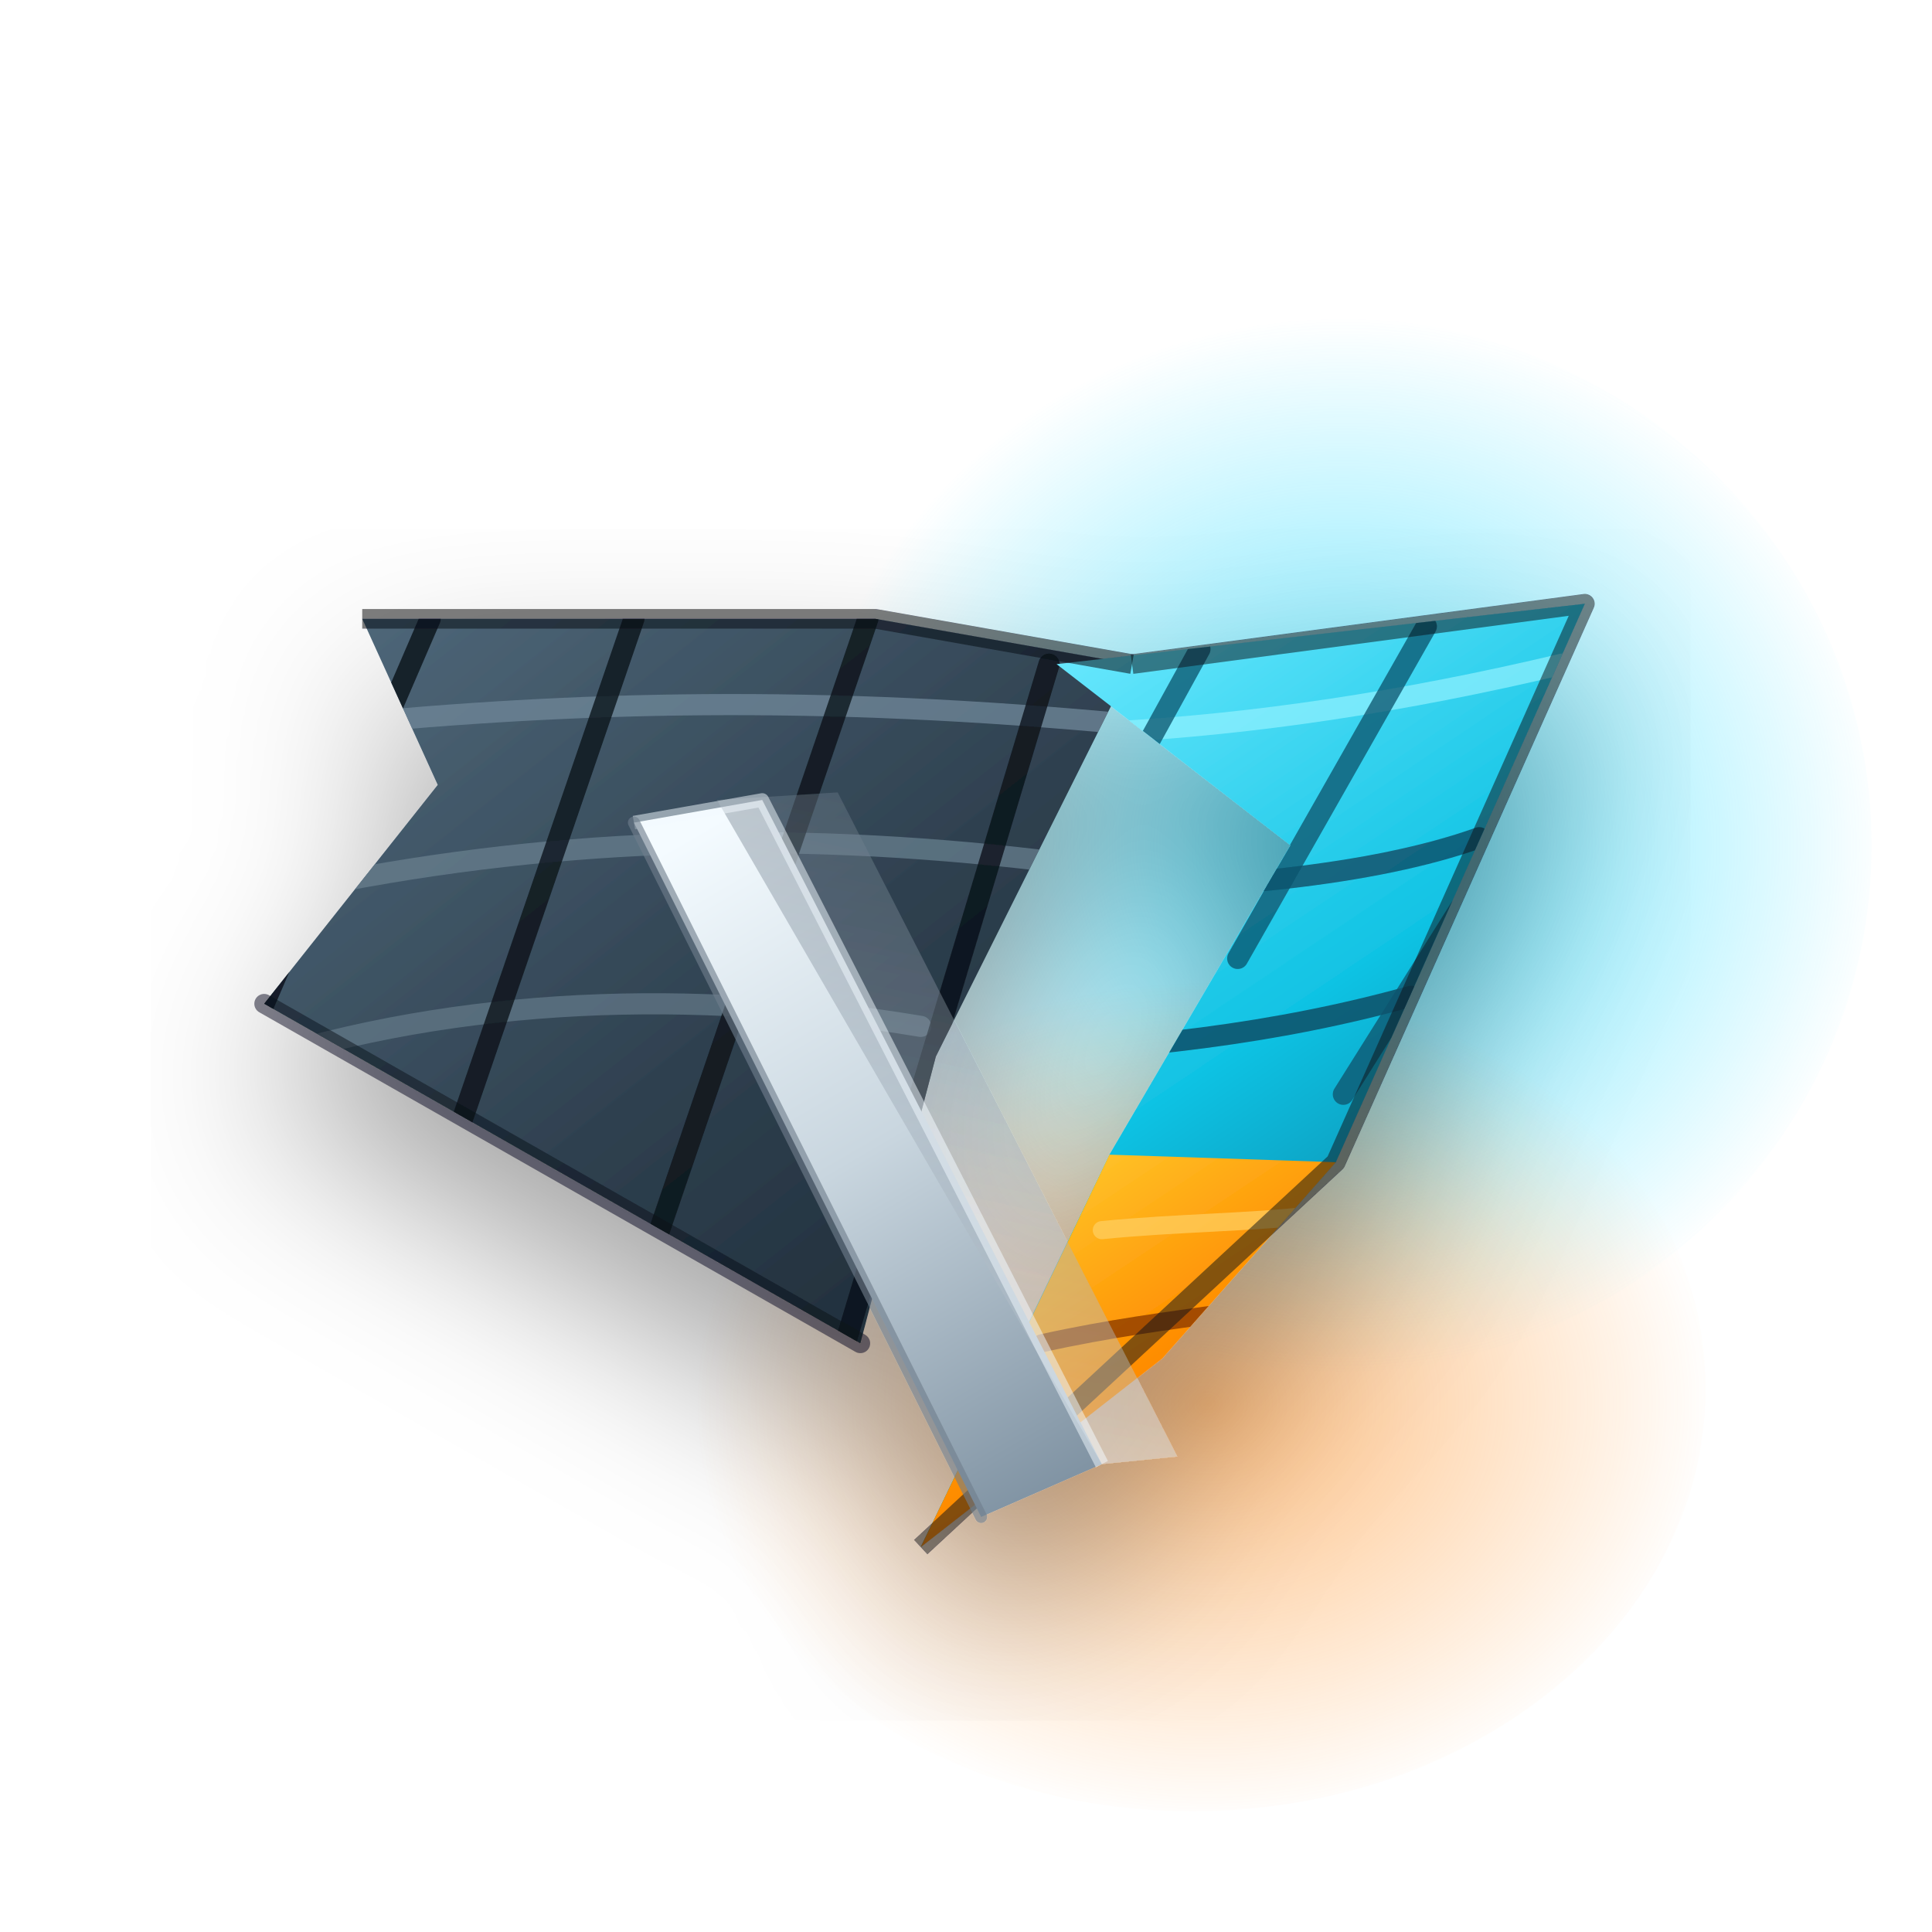
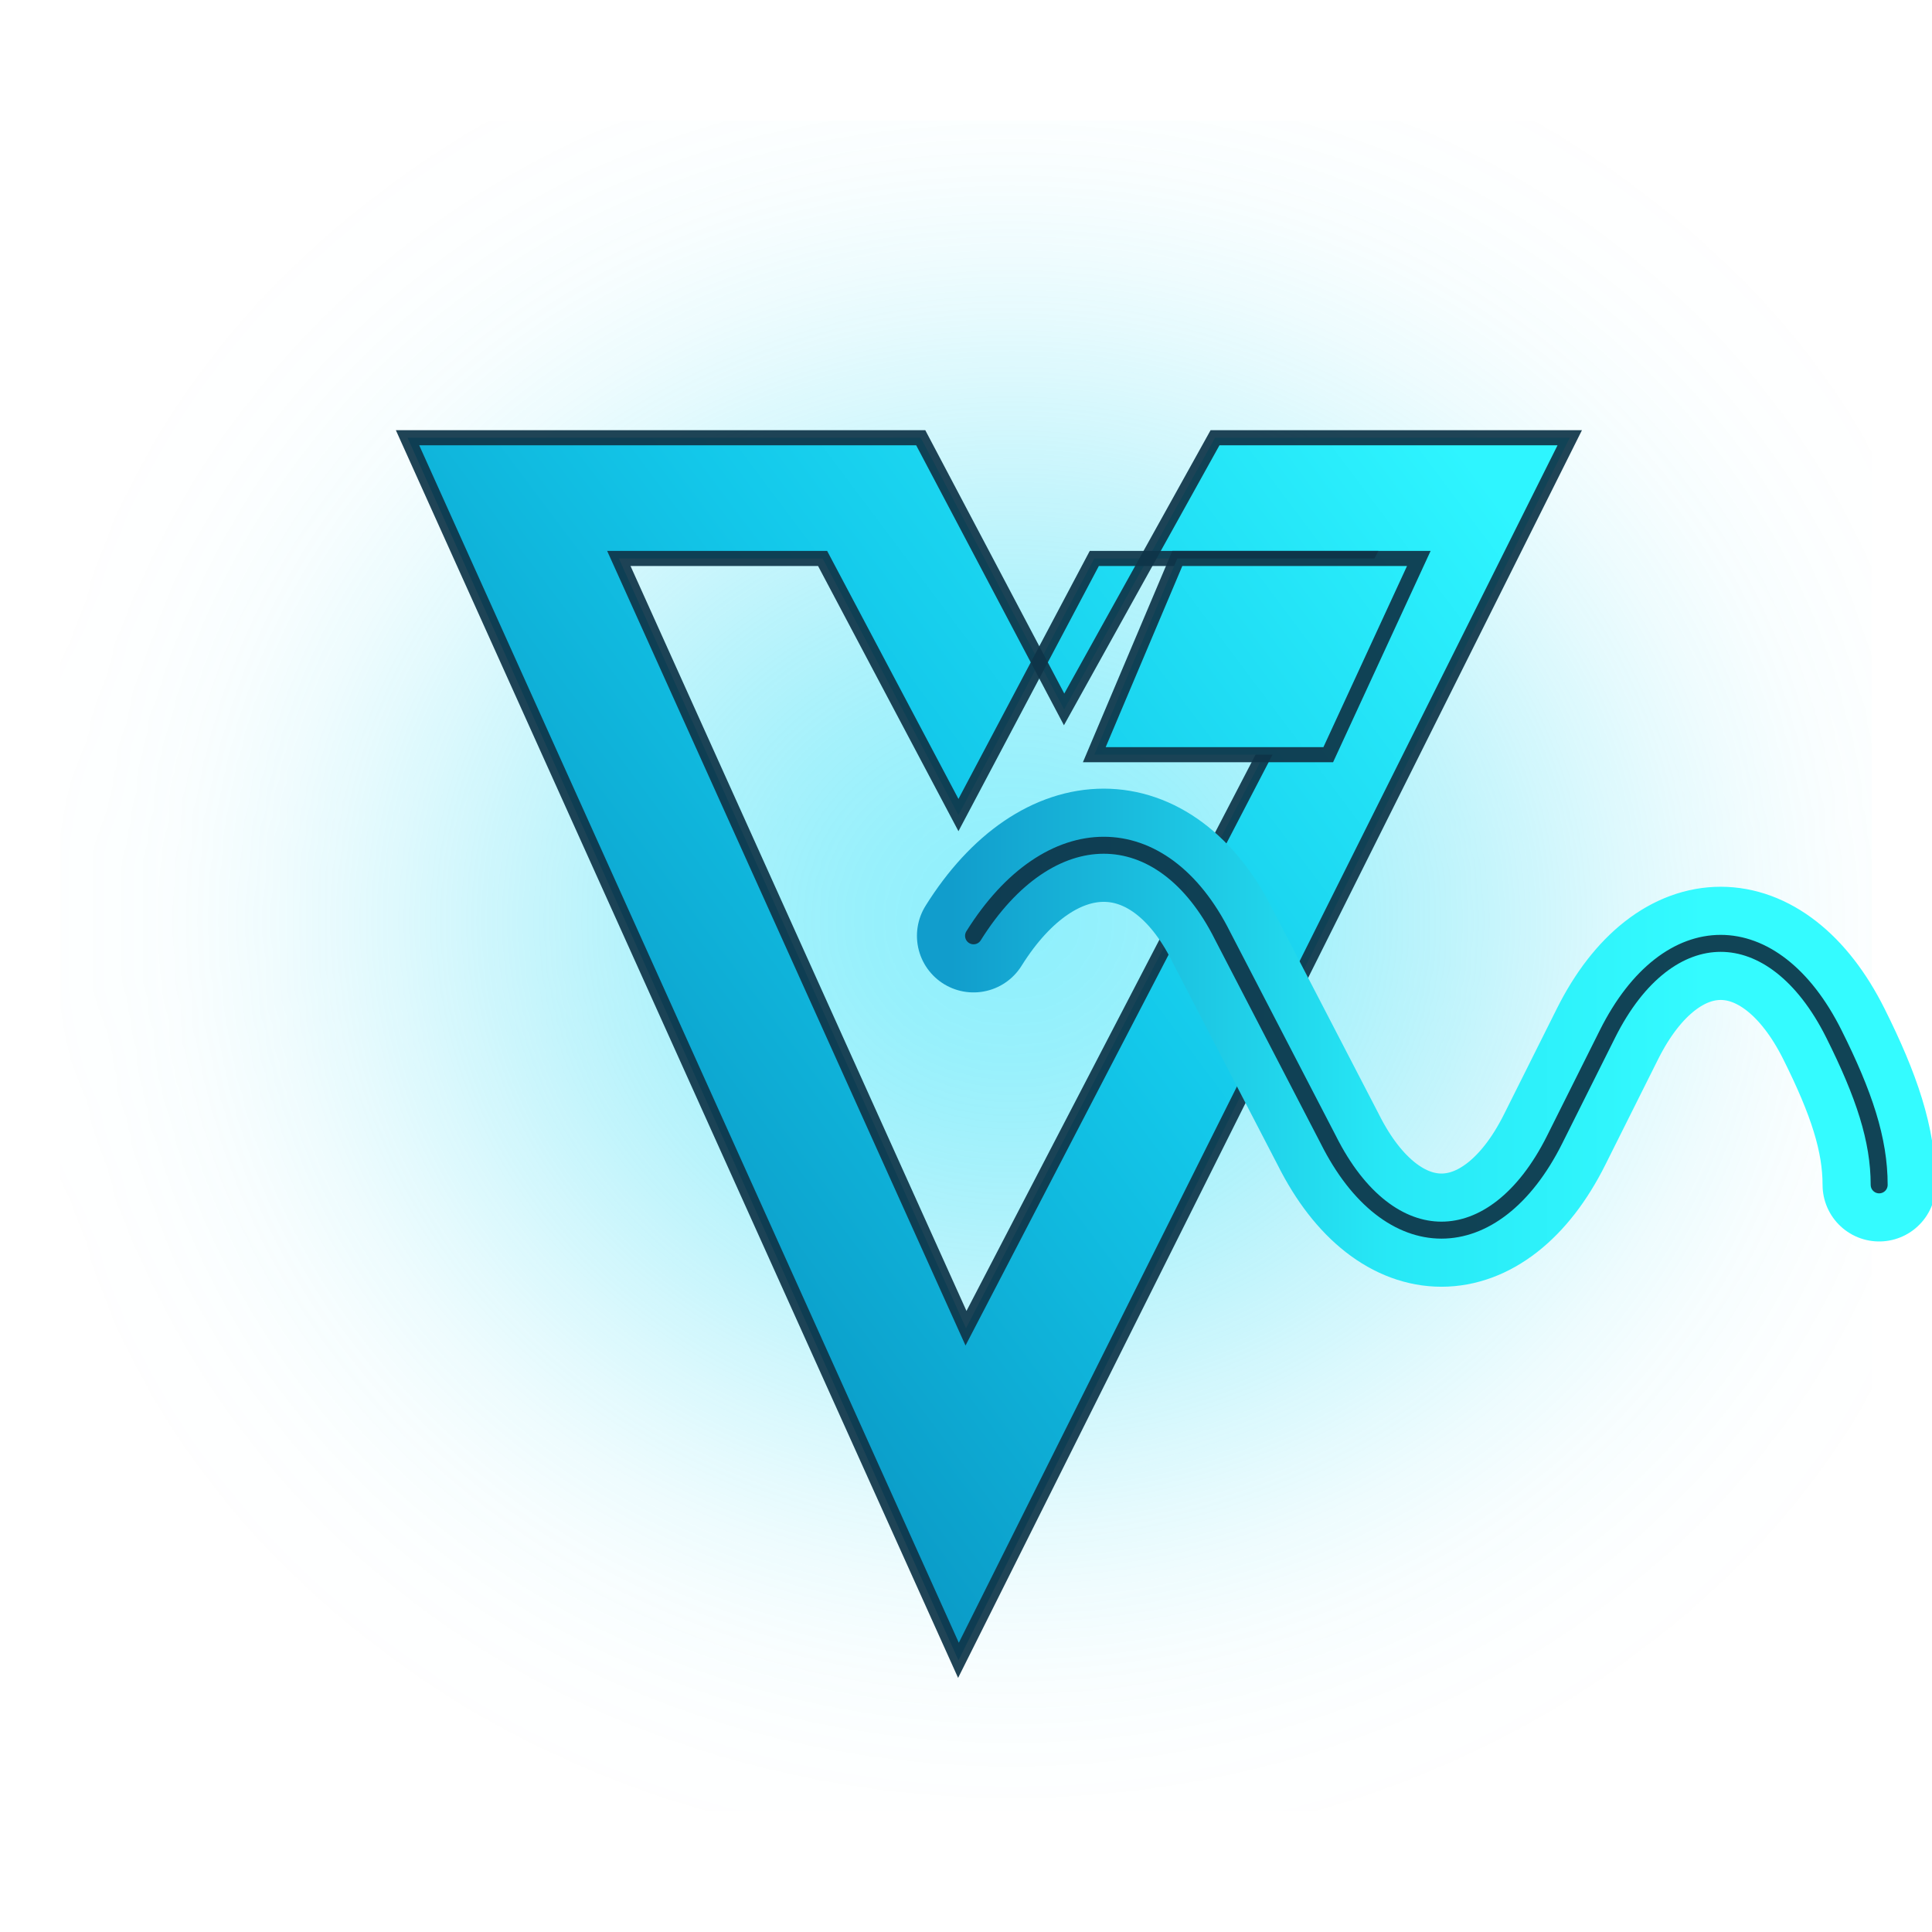
<svg xmlns="http://www.w3.org/2000/svg" viewBox="0 0 256 256" fill="none">
  <defs>
-     <linearGradient id="mesh-fill" x1="42" y1="82" x2="132" y2="196" gradientUnits="userSpaceOnUse">
-       <stop offset="0" stop-color="#50697b" />
-       <stop offset="0.52" stop-color="#2f4150" />
-       <stop offset="1" stop-color="#1b2732" />
+     <linearGradient id="volstream-mark" x1="56" y1="176" x2="200" y2="68" gradientUnits="userSpaceOnUse">
+       <stop offset="0" stop-color="#0787b8" />
+       <stop offset="0.55" stop-color="#13c8ea" />
+       <stop offset="1" stop-color="#2ef5ff" />
    </linearGradient>
-     <linearGradient id="cyan-fill" x1="140" y1="82" x2="201" y2="173" gradientUnits="userSpaceOnUse">
-       <stop offset="0" stop-color="#6eeaff" />
-       <stop offset="0.55" stop-color="#11c3e4" />
-       <stop offset="1" stop-color="#0d7a9b" />
+     <linearGradient id="volstream-wave" x1="126" y1="122" x2="226" y2="122" gradientUnits="userSpaceOnUse">
+       <stop offset="0" stop-color="#119dcc" />
+       <stop offset="0.58" stop-color="#27e8f6" />
+       <stop offset="1" stop-color="#34fbff" />
    </linearGradient>
-     <linearGradient id="orange-fill" x1="142" y1="151" x2="180" y2="208" gradientUnits="userSpaceOnUse">
-       <stop offset="0" stop-color="#ffca2e" />
-       <stop offset="0.42" stop-color="#ff8f00" />
-       <stop offset="1" stop-color="#e45a00" />
-     </linearGradient>
-     <linearGradient id="steel-fill" x1="96" y1="108" x2="146" y2="194" gradientUnits="userSpaceOnUse">
-       <stop offset="0" stop-color="#f4fbff" />
-       <stop offset="0.48" stop-color="#c9d6df" />
-       <stop offset="1" stop-color="#8093a3" />
-     </linearGradient>
-     <linearGradient id="steel-edge" x1="116" y1="106" x2="96" y2="198" gradientUnits="userSpaceOnUse">
-       <stop offset="0" stop-color="#6b7987" />
-       <stop offset="1" stop-color="#dce6ee" />
-     </linearGradient>
-     <radialGradient id="cyan-glow" cx="0" cy="0" r="1" gradientUnits="userSpaceOnUse" gradientTransform="translate(178 112) rotate(90) scale(70 72)">
-       <stop offset="0" stop-color="#21daff" stop-opacity="0.72" />
-       <stop offset="1" stop-color="#21daff" stop-opacity="0" />
+     <radialGradient id="volstream-glow" cx="0" cy="0" r="1" gradientUnits="userSpaceOnUse" gradientTransform="translate(134 122) rotate(90) scale(96 108)">
+       <stop offset="0" stop-color="#1fe8ff" stop-opacity="0.62" />
+       <stop offset="0.55" stop-color="#17d4f1" stop-opacity="0.3" />
+       <stop offset="1" stop-color="#17d4f1" stop-opacity="0" />
    </radialGradient>
-     <radialGradient id="orange-glow" cx="0" cy="0" r="1" gradientUnits="userSpaceOnUse" gradientTransform="translate(160 186) rotate(90) scale(56 68)">
-       <stop offset="0" stop-color="#ff8e1f" stop-opacity="0.56" />
-       <stop offset="1" stop-color="#ff8e1f" stop-opacity="0" />
-     </radialGradient>
-     <filter id="mark-shadow" x="20" y="58" width="204" height="170" filterUnits="userSpaceOnUse" color-interpolation-filters="sRGB">
-       <feDropShadow dx="0" dy="12" stdDeviation="12" flood-color="#02070c" flood-opacity="0.36" />
+     <filter id="volstream-soft-glow" x="8" y="16" width="240" height="224" filterUnits="userSpaceOnUse" color-interpolation-filters="sRGB">
+       <feGaussianBlur stdDeviation="20" />
    </filter>
-     <clipPath id="mesh-clip">
-       <path d="M48 82L116 82L150 88L124 140L114 178L35 133L58 104L48 82Z" />
-     </clipPath>
-     <clipPath id="cyan-clip">
-       <path d="M140 88L210 80L177 154L122 205L147 153L171 112L140 88Z" />
-     </clipPath>
-     <clipPath id="orange-clip">
-       <path d="M147 153L177 154L154 180L122 205L136 176L147 153Z" />
-     </clipPath>
  </defs>
-   <ellipse cx="176" cy="112" rx="72" ry="70" fill="url(#cyan-glow)" />
-   <ellipse cx="158" cy="184" rx="68" ry="56" fill="url(#orange-glow)" />
-   <g filter="url(#mark-shadow)">
-     <g clip-path="url(#mesh-clip)">
-       <path d="M48 82L116 82L150 88L124 140L114 178L35 133L58 104L48 82Z" fill="url(#mesh-fill)" />
-       <path d="M45 96C76 93 108 92 150 96" stroke="#6e8697" stroke-width="2.8" stroke-linecap="round" stroke-opacity="0.78" />
-       <path d="M39 118C72 111 104 110 138 114" stroke="#677d8d" stroke-width="2.8" stroke-linecap="round" stroke-opacity="0.76" />
-       <path d="M33 141C61 132 92 131 122 136" stroke="#637887" stroke-width="2.8" stroke-linecap="round" stroke-opacity="0.74" />
-       <path d="M57 82L35 133" stroke="#0a1017" stroke-width="2.8" stroke-linecap="round" stroke-opacity="0.78" />
-       <path d="M84 82L60 152" stroke="#0b1219" stroke-width="2.8" stroke-linecap="round" stroke-opacity="0.78" />
-       <path d="M115 82L85 170" stroke="#0b1219" stroke-width="2.8" stroke-linecap="round" stroke-opacity="0.78" />
-       <path d="M139 88L112 178" stroke="#091017" stroke-width="2.8" stroke-linecap="round" stroke-opacity="0.78" />
-     </g>
-     <g clip-path="url(#cyan-clip)">
-       <path d="M140 88L210 80L177 154L122 205L147 153L171 112L140 88Z" fill="url(#cyan-fill)" />
-       <path d="M147 97C166 96 186 93 207 88" stroke="#93f2ff" stroke-width="2.8" stroke-linecap="round" stroke-opacity="0.68" />
-       <path d="M138 118C161 118 182 116 196 111" stroke="#0f4a63" stroke-width="2.8" stroke-linecap="round" stroke-opacity="0.78" />
-       <path d="M129 140C151 139 169 137 187 132" stroke="#0d455d" stroke-width="2.8" stroke-linecap="round" stroke-opacity="0.78" />
-       <path d="M159 86L137 126" stroke="#0d556e" stroke-width="2.8" stroke-linecap="round" stroke-opacity="0.76" />
-       <path d="M189 83L164 127" stroke="#0d556e" stroke-width="2.8" stroke-linecap="round" stroke-opacity="0.76" />
-       <path d="M205 102L178 145" stroke="#0d556e" stroke-width="2.8" stroke-linecap="round" stroke-opacity="0.76" />
-     </g>
-     <g clip-path="url(#orange-clip)">
-       <path d="M147 153L177 154L154 180L122 205L136 176L147 153Z" fill="url(#orange-fill)" />
-       <path d="M146 163C156 162 166 162 174 161" stroke="#ffd164" stroke-width="2.4" stroke-linecap="round" stroke-opacity="0.7" />
-       <path d="M138 178C147 176 155 175 162 174" stroke="#7e3000" stroke-width="2.4" stroke-linecap="round" stroke-opacity="0.7" />
-     </g>
-     <path d="M48 82L116 82L150 88" stroke="#0a1017" stroke-width="2.6" stroke-linejoin="round" stroke-opacity="0.55" />
-     <path d="M150 88L210 80L177 154L122 205" stroke="#0a1017" stroke-width="2.6" stroke-linejoin="round" stroke-opacity="0.5" />
-     <path d="M35 133L114 178" stroke="#0a1017" stroke-width="2.6" stroke-linecap="round" stroke-opacity="0.48" />
-     <path d="M84 109L101 106L146 194L130 201L84 109Z" fill="url(#steel-fill)" />
-     <path d="M95 106L111 105L156 193L146 194L95 106Z" fill="url(#steel-edge)" fill-opacity="0.42" />
-     <path d="M84 109L101 106L146 194" stroke="#f3fbff" stroke-width="1.8" stroke-linejoin="round" stroke-opacity="0.5" />
-     <path d="M130 201L84 109" stroke="#6f7e8d" stroke-width="1.6" stroke-linecap="round" stroke-opacity="0.62" />
-   </g>
+   <ellipse cx="134" cy="122" rx="96" ry="88" fill="url(#volstream-glow)" filter="url(#volstream-soft-glow)" />
+   <path fill="url(#volstream-mark)" fill-rule="evenodd" d="M54 58H122L141 94L161 58H208L127 220L54 58ZM82 74H109L127 108L145 74H181L128 176L82 74Z" clip-rule="evenodd" />
+   <path d="M54 58H122L141 94L161 58H208L127 220L54 58Z" stroke="#0f3448" stroke-opacity="0.92" stroke-width="2" />
+   <path d="M82 74H109L127 108L145 74H181L128 176L82 74Z" stroke="#0f3448" stroke-opacity="0.92" stroke-width="2" />
+   <path d="M156 74H188L176 100H145L156 74Z" fill="url(#volstream-mark)" stroke="#0f3448" stroke-opacity="0.92" stroke-width="2" />
+   <path d="M129 124C139 108 154 108 162 124L176 151C184 167 198 167 206 151L213 137C221 121 235 121 243 137C247 145 249 151 249 157" stroke="url(#volstream-wave)" stroke-linecap="round" stroke-linejoin="round" stroke-width="15" />
+   <path d="M129 124C139 108 154 108 162 124L176 151C184 167 198 167 206 151L213 137C221 121 235 121 243 137C247 145 249 151 249 157" stroke="#0f3448" stroke-linecap="round" stroke-linejoin="round" stroke-opacity="0.92" stroke-width="2.25" />
</svg>
